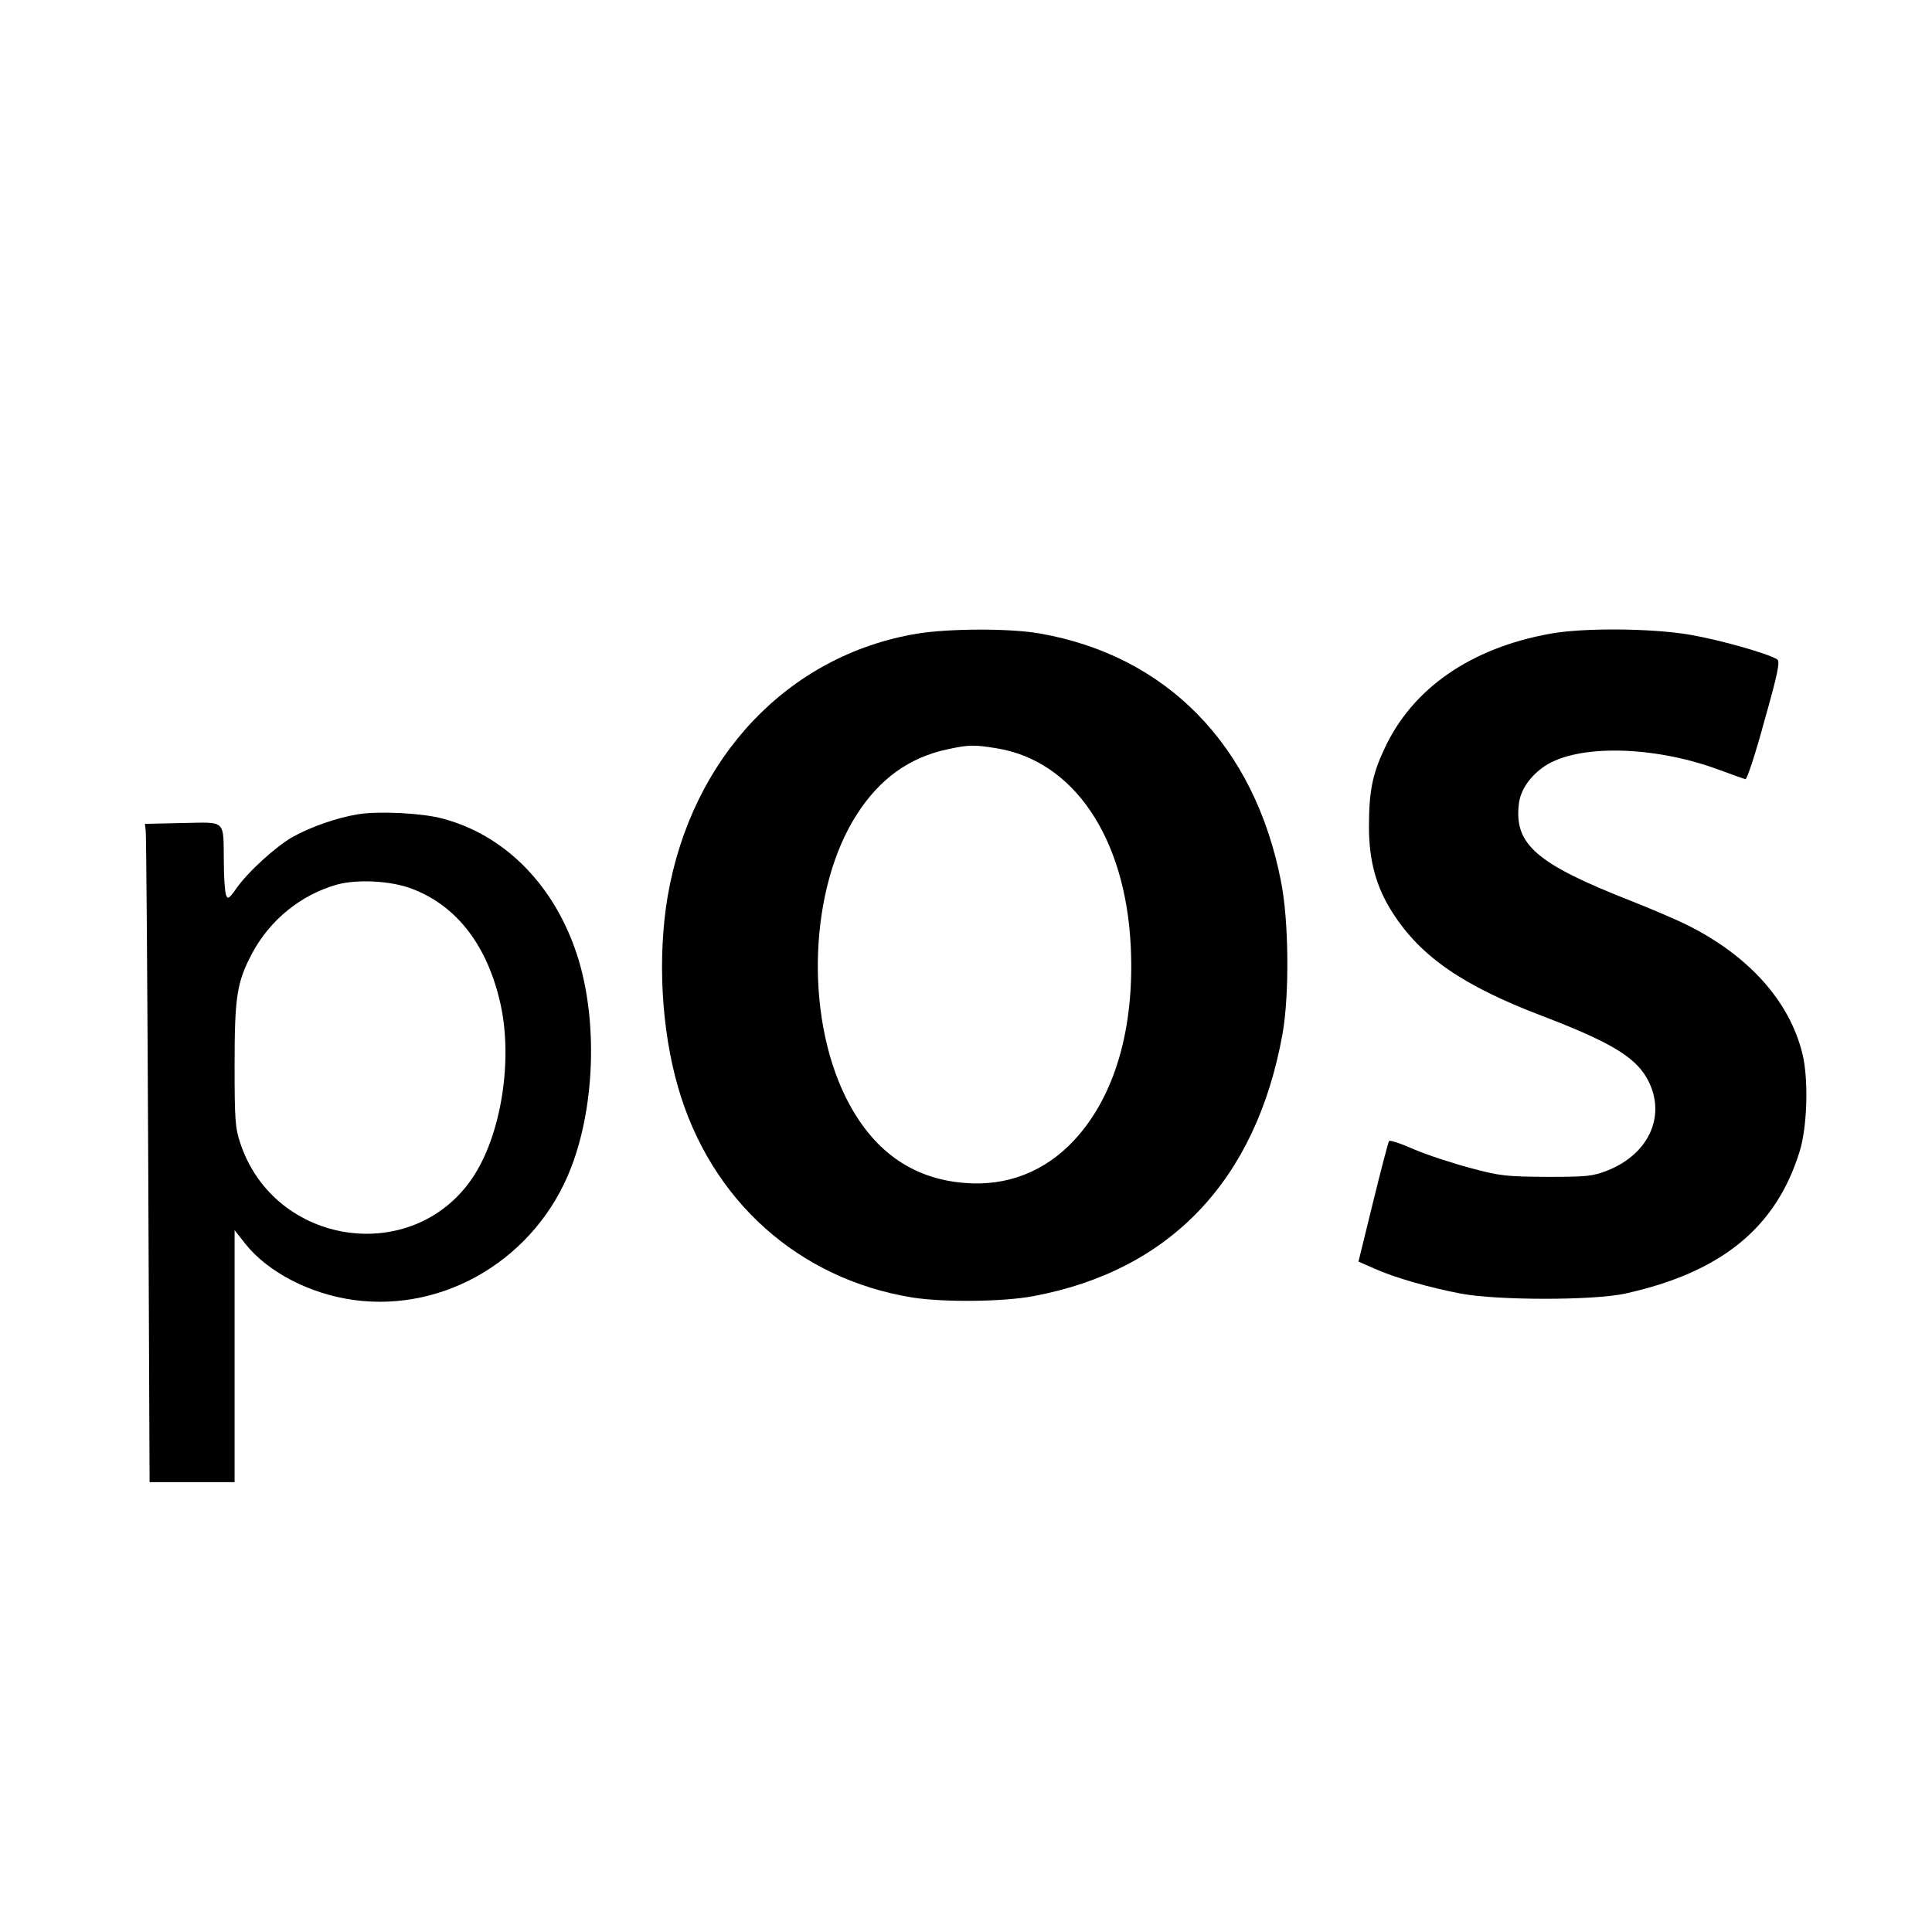
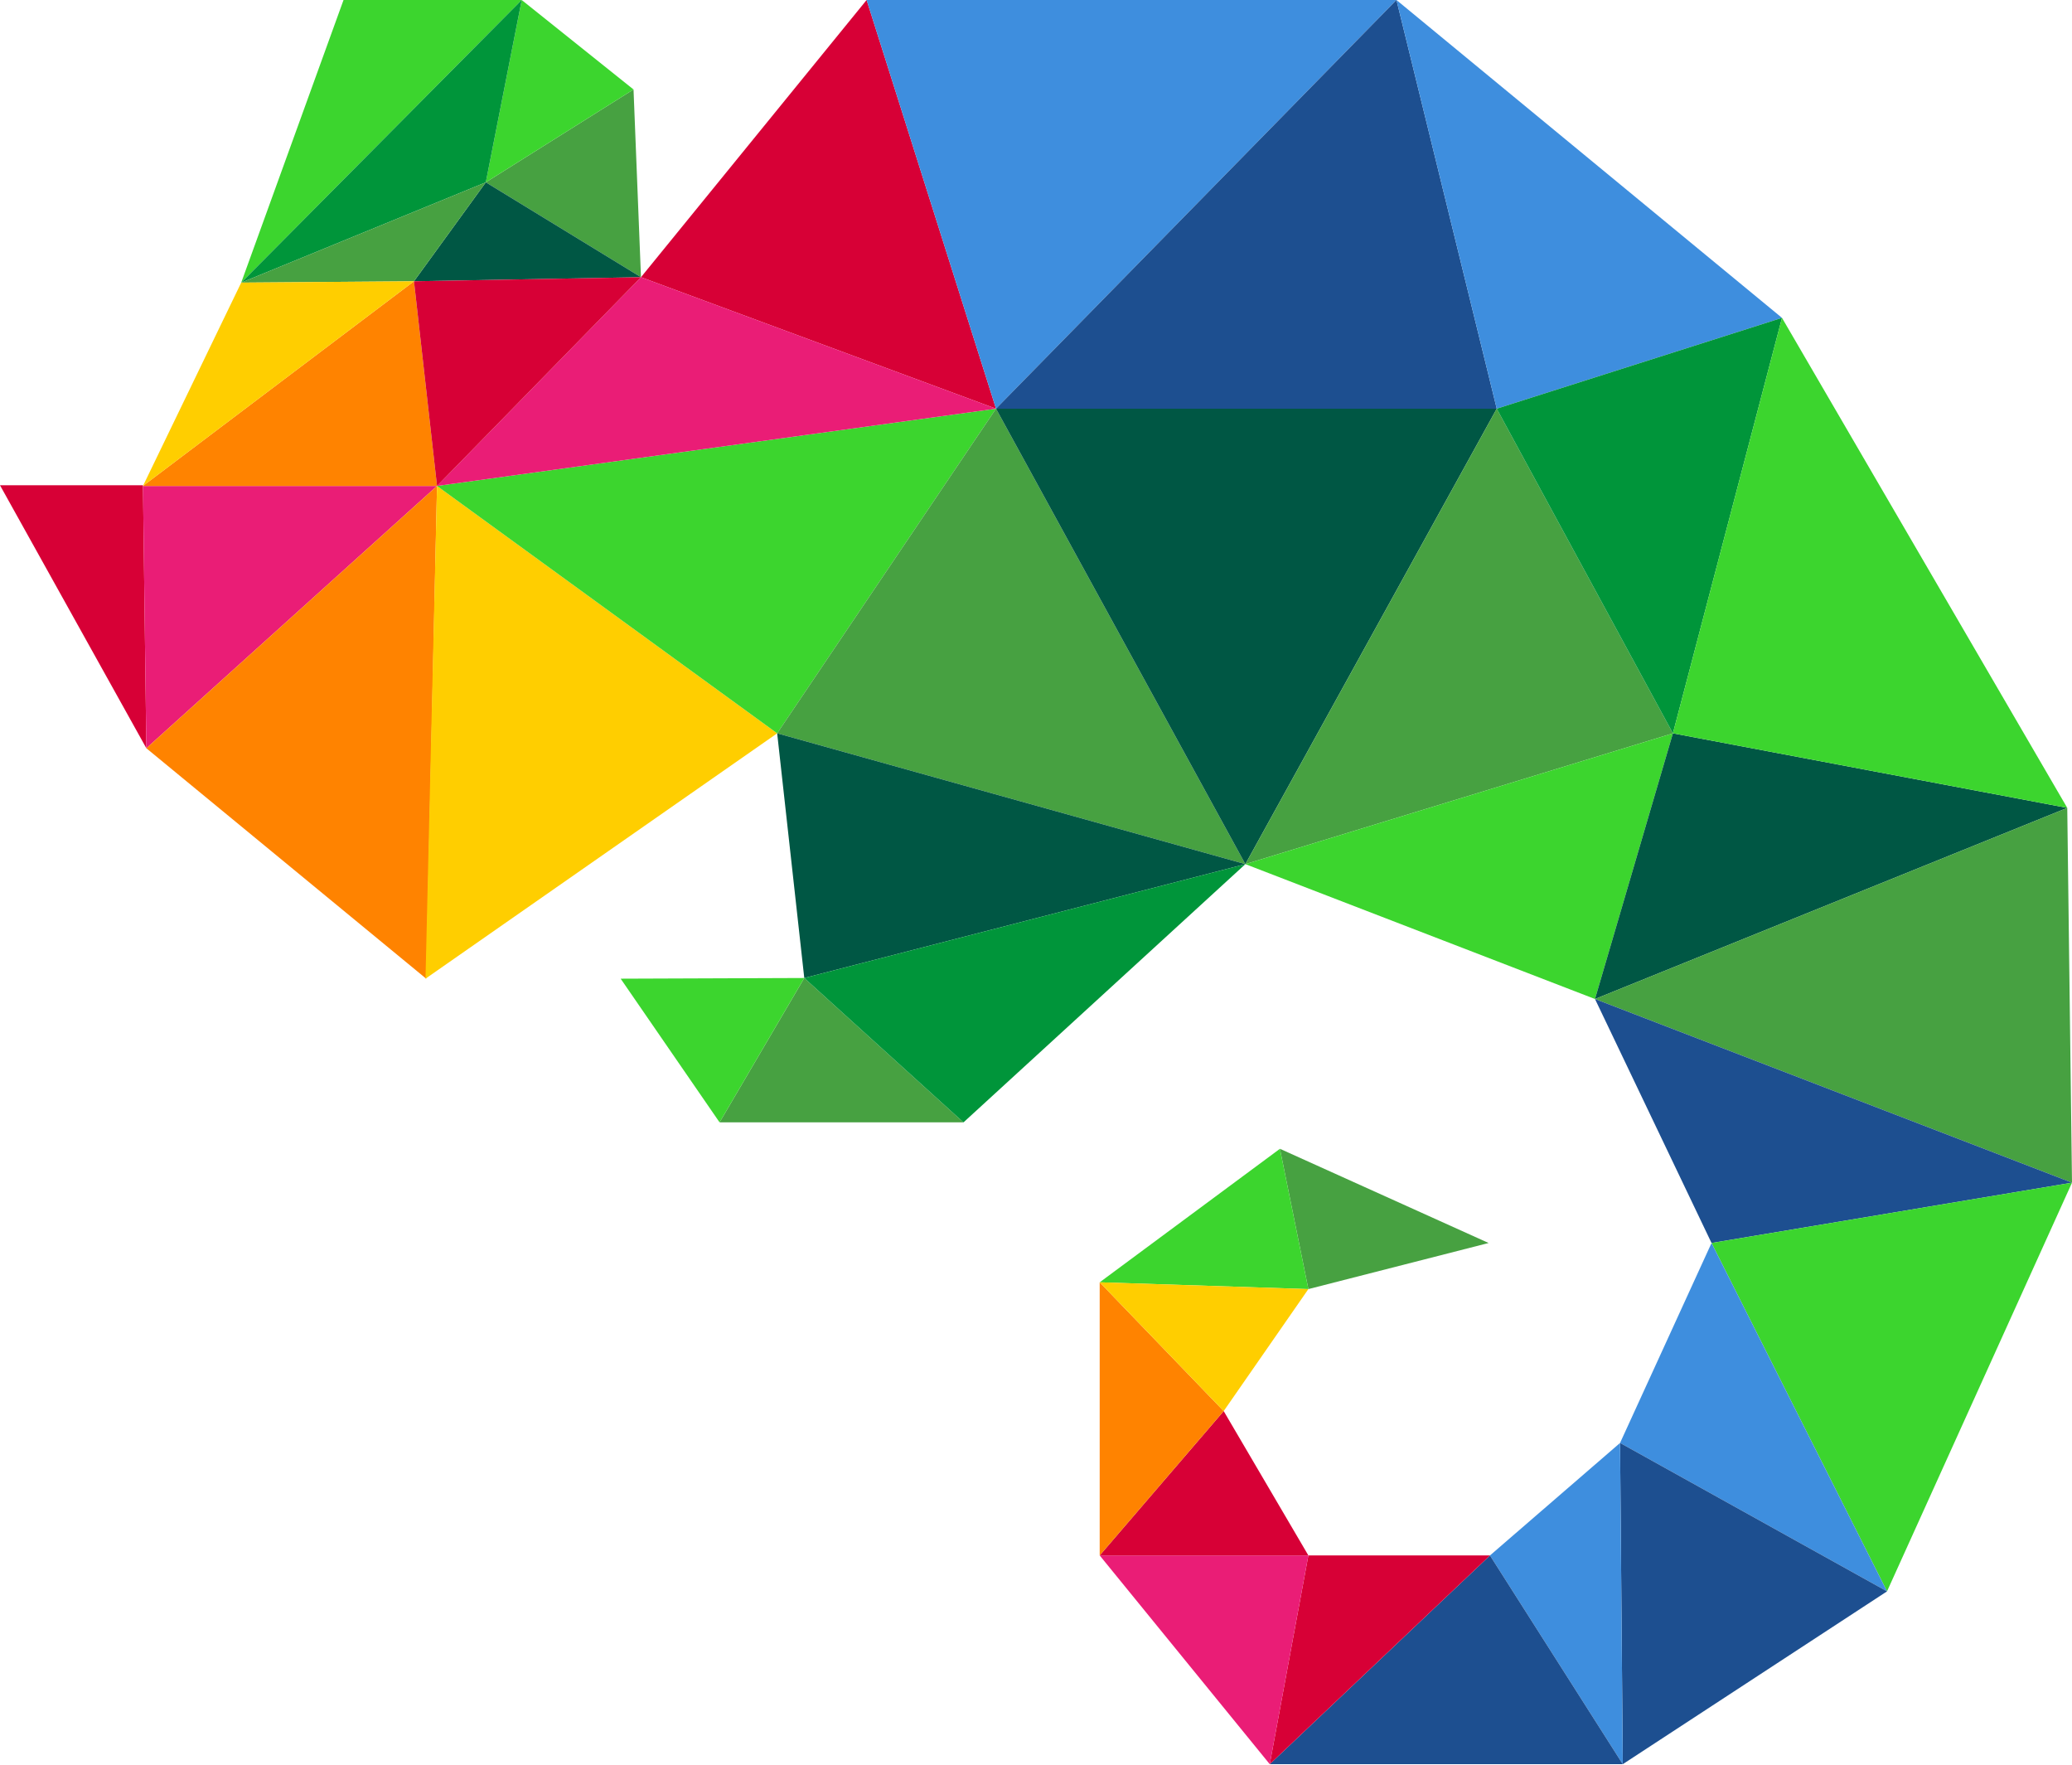
- <svg xmlns="http://www.w3.org/2000/svg" height="700pt" preserveAspectRatio="xMidYMid meet" viewBox="0 0 700 700" width="700pt">
-   <g transform="matrix(.1 0 0 -.1 0 700)">
-     <path d="m3322 4704c-466-78-816-447-903-952-37-220-23-482 38-692 118-409 436-694 848-761 112-18 330-16 440 5 496 93 807 421 902 951 25 141 23 410-6 553-96 491-414 817-875 897-109 19-329 18-444-1zm288-415c280-45 468-323 487-719 14-297-58-542-204-700-106-115-245-169-398-156-192 15-336 119-431 311-149 302-131 759 41 1025 83 129 189 205 327 235 79 17 97 17 178 4z" />
-     <path d="m5617 4704c-289-52-501-199-602-419-43-92-55-154-55-281 0-122 26-218 85-310 102-160 255-265 540-374 244-93 335-147 380-223 76-130 15-276-141-338-54-21-74-23-219-23-146 1-170 3-277 32-64 17-156 47-203 67-47 21-89 35-92 31-3-3-29-103-58-221l-53-216 57-25c73-33 199-69 314-91 134-25 480-25 595 0 349 77 548 239 633 517 27 88 32 259 10 350-46 191-193 356-417 468-34 17-126 57-205 88-341 134-423 204-406 350 5 51 41 103 95 139 119 78 388 73 619-10 54-20 102-37 107-38 6-1 37 94 69 212 49 173 57 215 46 222-35 22-210 71-315 89-139 24-386 26-507 4z" />
-     <path d="m1299 4050c-77-12-173-46-238-82-63-36-166-130-206-189-25-35-30-38-36-22-4 10-8 63-8 118-2 158 11 146-150 143l-136-3 3-25c2-14 6-550 9-1192l5-1168h154 154v456 457l40-51c82-102 233-180 391-202 334-46 663 154 788 479 91 235 97 563 14 794-85 240-260 413-479 471-73 20-230 28-305 16zm193-270c165-62 277-210 323-425 43-206-1-472-104-624-217-319-716-245-840 126-19 56-21 86-21 284 0 247 8 300 63 404 65 122 177 213 308 250 73 20 196 14 271-15z" />
-   </g>
+ <svg xmlns="http://www.w3.org/2000/svg" viewBox="0 0 30.58 26.03">
+   <path d="m5.07 0h2.63l-4.14 4.17z" fill="#3cd52e" />
+   <path d="m2.16 11.04-2.16-3.88h2.11z" fill="#d70036" />
+   <path d="m2.11 7.17h4.34l-4.29 3.87z" fill="#ea1d76" />
+   <path d="m6.29 14.44.16-7.27-4.29 3.87z" fill="#ff8300" />
+   <path d="m11.47 10.82-5.19 3.62.17-7.27z" fill="#ffce00" />
+   <path d="m14.7 6.03-8.25 1.14 5.02 3.65z" fill="#3cd52e" />
+   <path d="m12.79 0-3.33 4.09 5.24 1.94z" fill="#d70036" />
+   <path d="m20.61 0h-7.82l1.91 6.03z" fill="#3e8ede" />
+   <path d="m6.45 7.17 8.25-1.14-5.24-1.94z" fill="#ea1d76" />
+   <path d="m22.09 6.03h-7.39l5.91-6.03z" fill="#1d4f90" />
+   <path d="m18.38 12.75-6.91-1.93 3.23-4.79z" fill="#47a141" />
+   <path d="m22.09 6.03-3.71 6.72-3.68-6.72z" fill="#005744" />
+   <path d="m24.69 10.82-6.31 1.93 3.71-6.72z" fill="#47a141" />
+   <path d="m23.54 14.74-5.16-1.99 6.31-1.93z" fill="#3cd52e" />
+   <path d="m20.61 0 5.69 4.69-4.21 1.34z" fill="#3e8ede" />
+   <path d="m22.09 6.03 4.21-1.34-1.61 6.13z" fill="#00953a" />
+   <path d="m24.69 10.82 5.82 1.1-6.97 2.82z" fill="#005744" />
+   <path d="m30.51 11.92.07 5.53-7.04-2.71z" fill="#47a141" />
+   <path d="m23.54 14.74 7.04 2.71-5.32.89z" fill="#1d4f90" />
+   <path d="m30.58 17.45-2.73 6.03-2.59-5.14z" fill="#3cd52e" />
+   <path d="m25.26 18.34 2.59 5.14-3.94-2.19z" fill="#3e8ede" />
+   <path d="m27.85 23.48-3.9 2.55-.04-4.74z" fill="#1d4f90" />
+   <path d="m23.91 21.29.04 4.74-1.96-3.08z" fill="#3e8ede" />
+   <path d="m23.95 26.03h-5.21l3.25-3.08z" fill="#1d4f90" />
+   <path d="m21.99 22.95-3.25 3.08.57-3.08z" fill="#d70036" />
+   <path d="m19.31 22.95-.57 3.08-2.51-3.08z" fill="#ea1d76" />
+   <path d="m19.31 22.95h-3.08l1.83-2.13z" fill="#d70036" />
+   <path d="m16.23 22.95v-4.03l1.83 1.9z" fill="#ff8300" />
+   <path d="m26.3 4.69 4.21 7.23-5.82-1.1z" fill="#3cd52e" />
+   <path d="m19.31 19.02-.42-2.07 3.08 1.39z" fill="#47a141" />
+   <path d="m16.23 18.92 3.08.1-.42-2.07z" fill="#3cd52e" />
+   <path d="m18.06 20.82 1.25-1.8-3.08-.1z" fill="#ffce00" />
+   <path d="m7.17 2.69 2.29 1.4-.11-2.77z" fill="#47a141" />
+   <path d="m7.17 2.69 2.18-1.37-1.65-1.32z" fill="#3cd52e" />
+   <path d="m3.56 4.17 4.14-4.17-.53 2.69z" fill="#00953a" />
+   <path d="m9.46 4.09-2.29-1.4-1.06 1.46z" fill="#005744" />
+   <path d="m3.56 4.17 3.61-1.48-1.06 1.46z" fill="#47a141" />
+   <path d="m2.11 7.17 4-3.02.34 3.02z" fill="#ff8300" />
+   <path d="m6.11 4.15.34 3.02 3.01-3.08z" fill="#d70036" />
+   <path d="m2.11 7.17 1.45-3 2.55-.02z" fill="#ffce00" />
+   <path d="m11.87 14.43-1.25 2.13h3.6z" fill="#47a141" />
+   <path d="m9.16 14.44 1.46 2.12 1.25-2.13z" fill="#3cd52e" />
+   <path d="m11.47 10.82.4 3.61 6.51-1.68z" fill="#005744" />
+   <path d="m14.22 16.56 4.16-3.81-6.51 1.68z" fill="#00953a" />
</svg>
